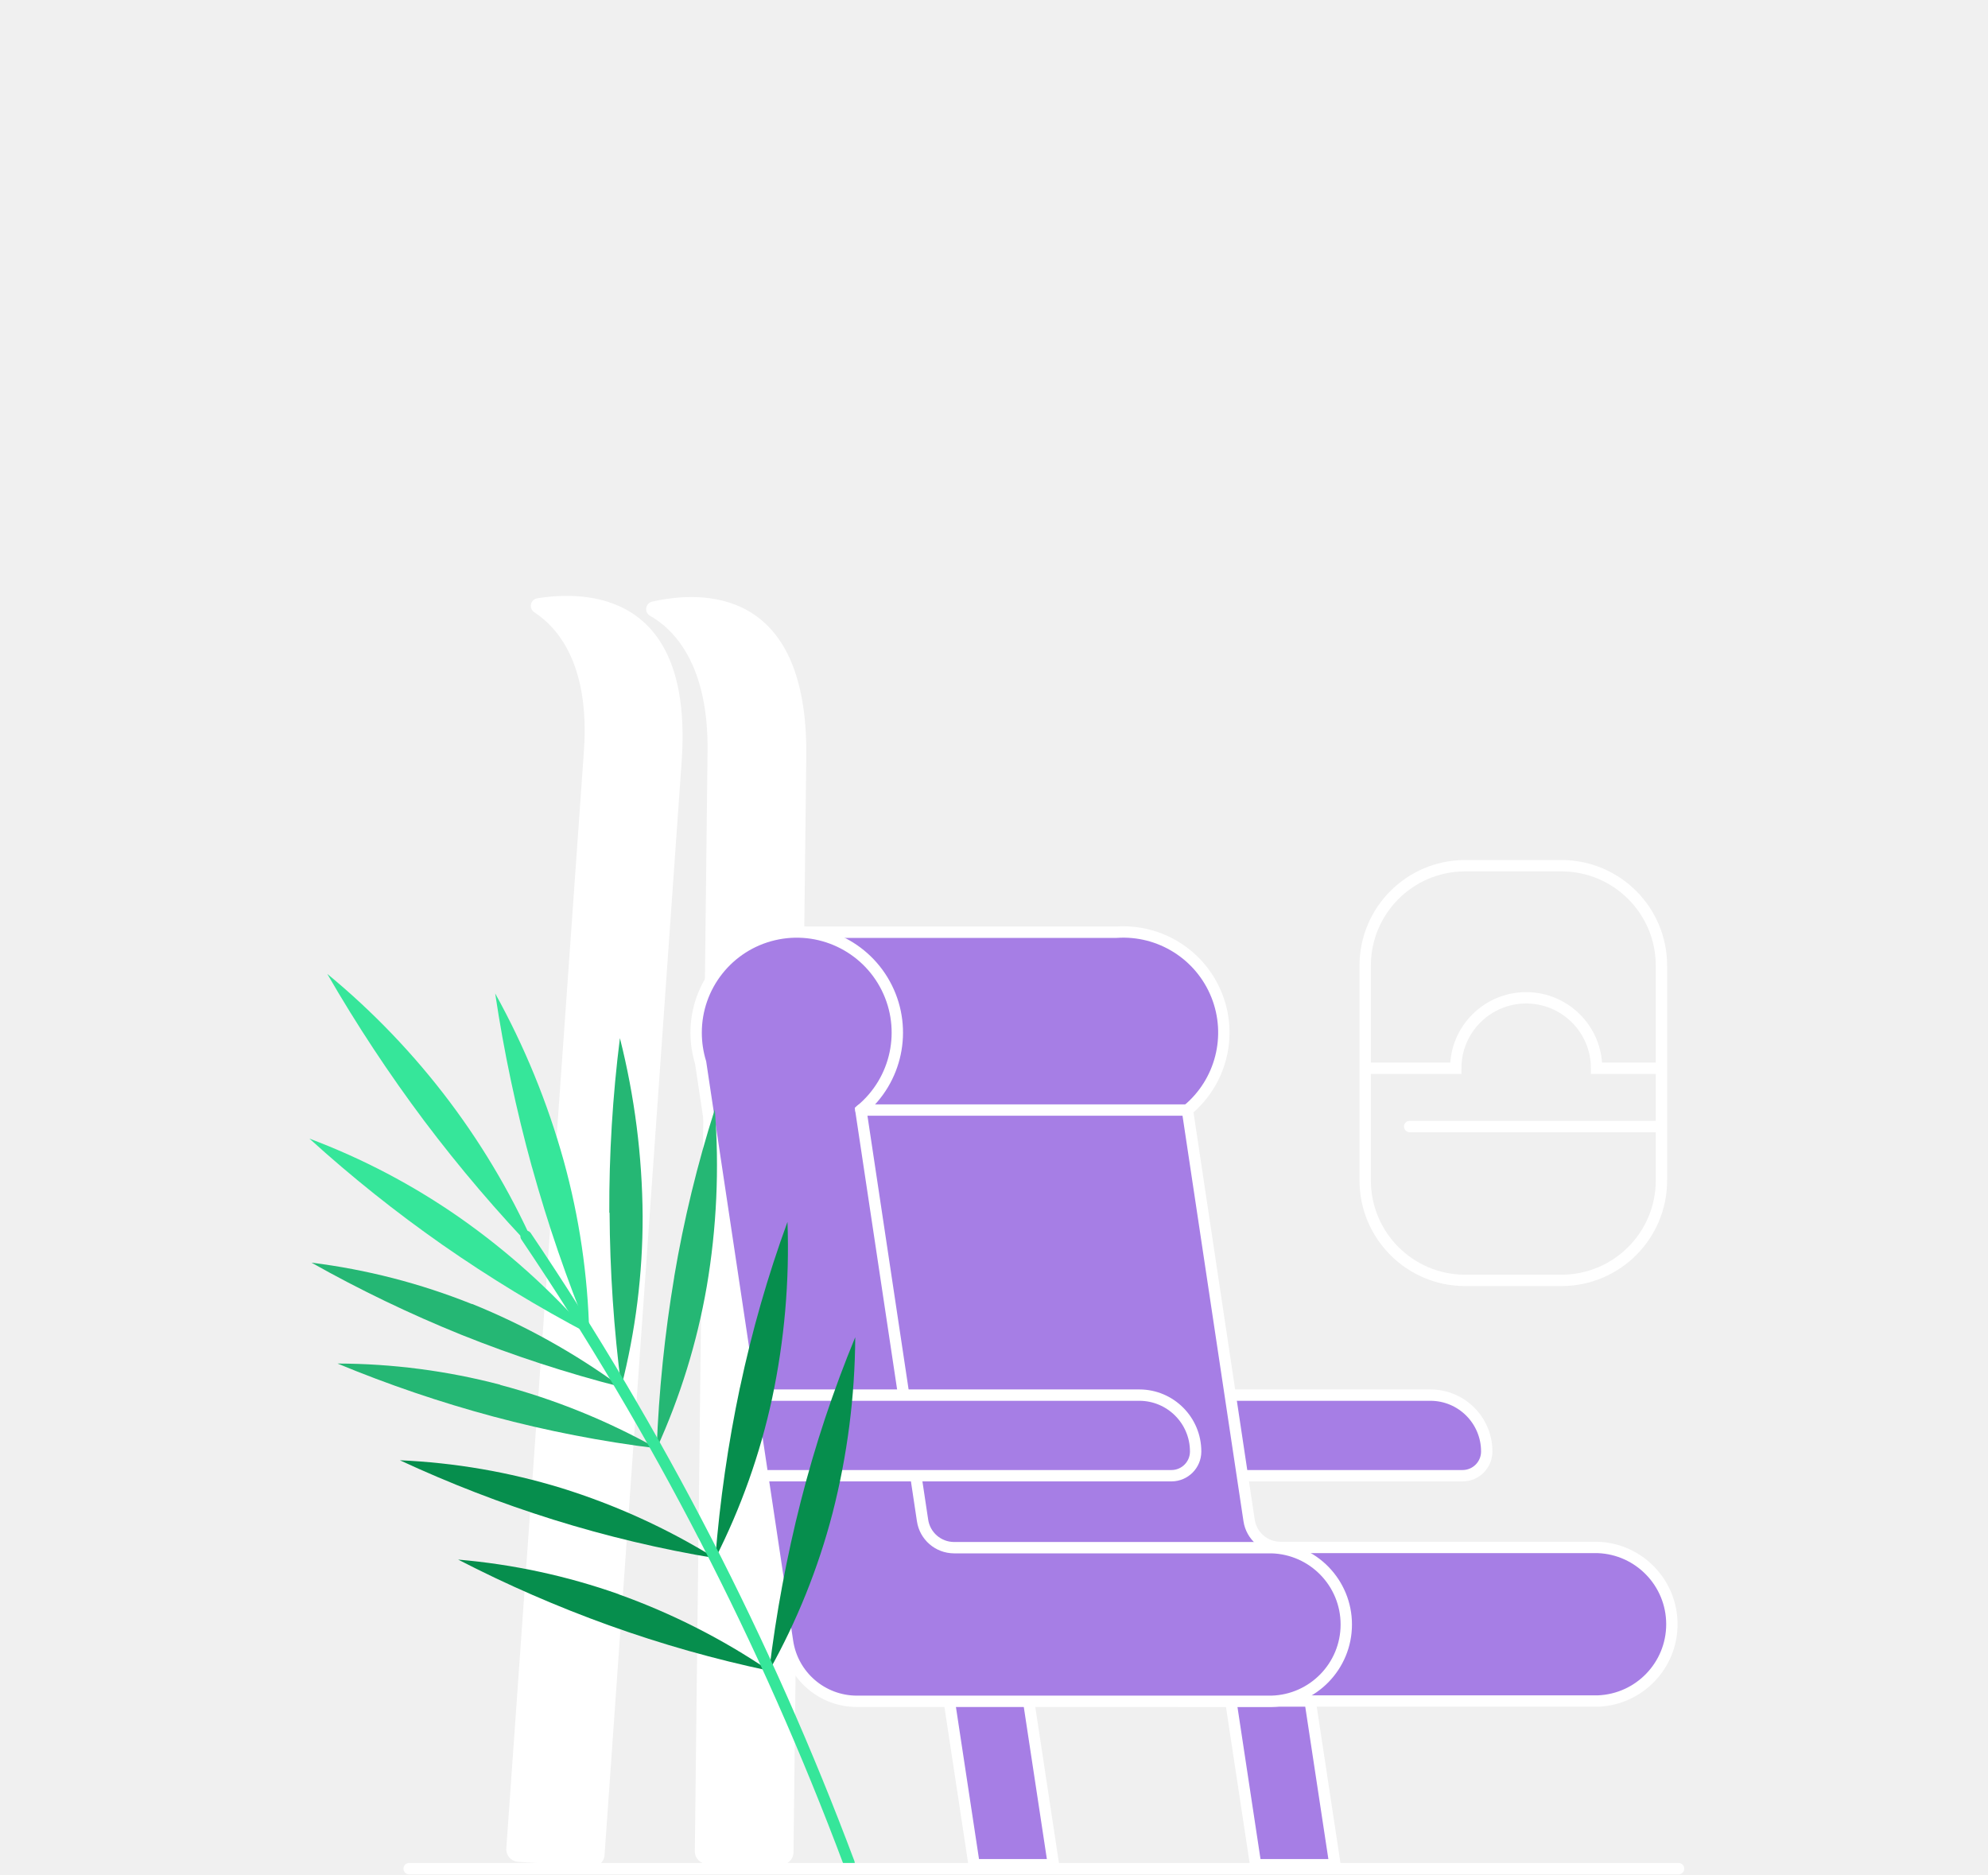
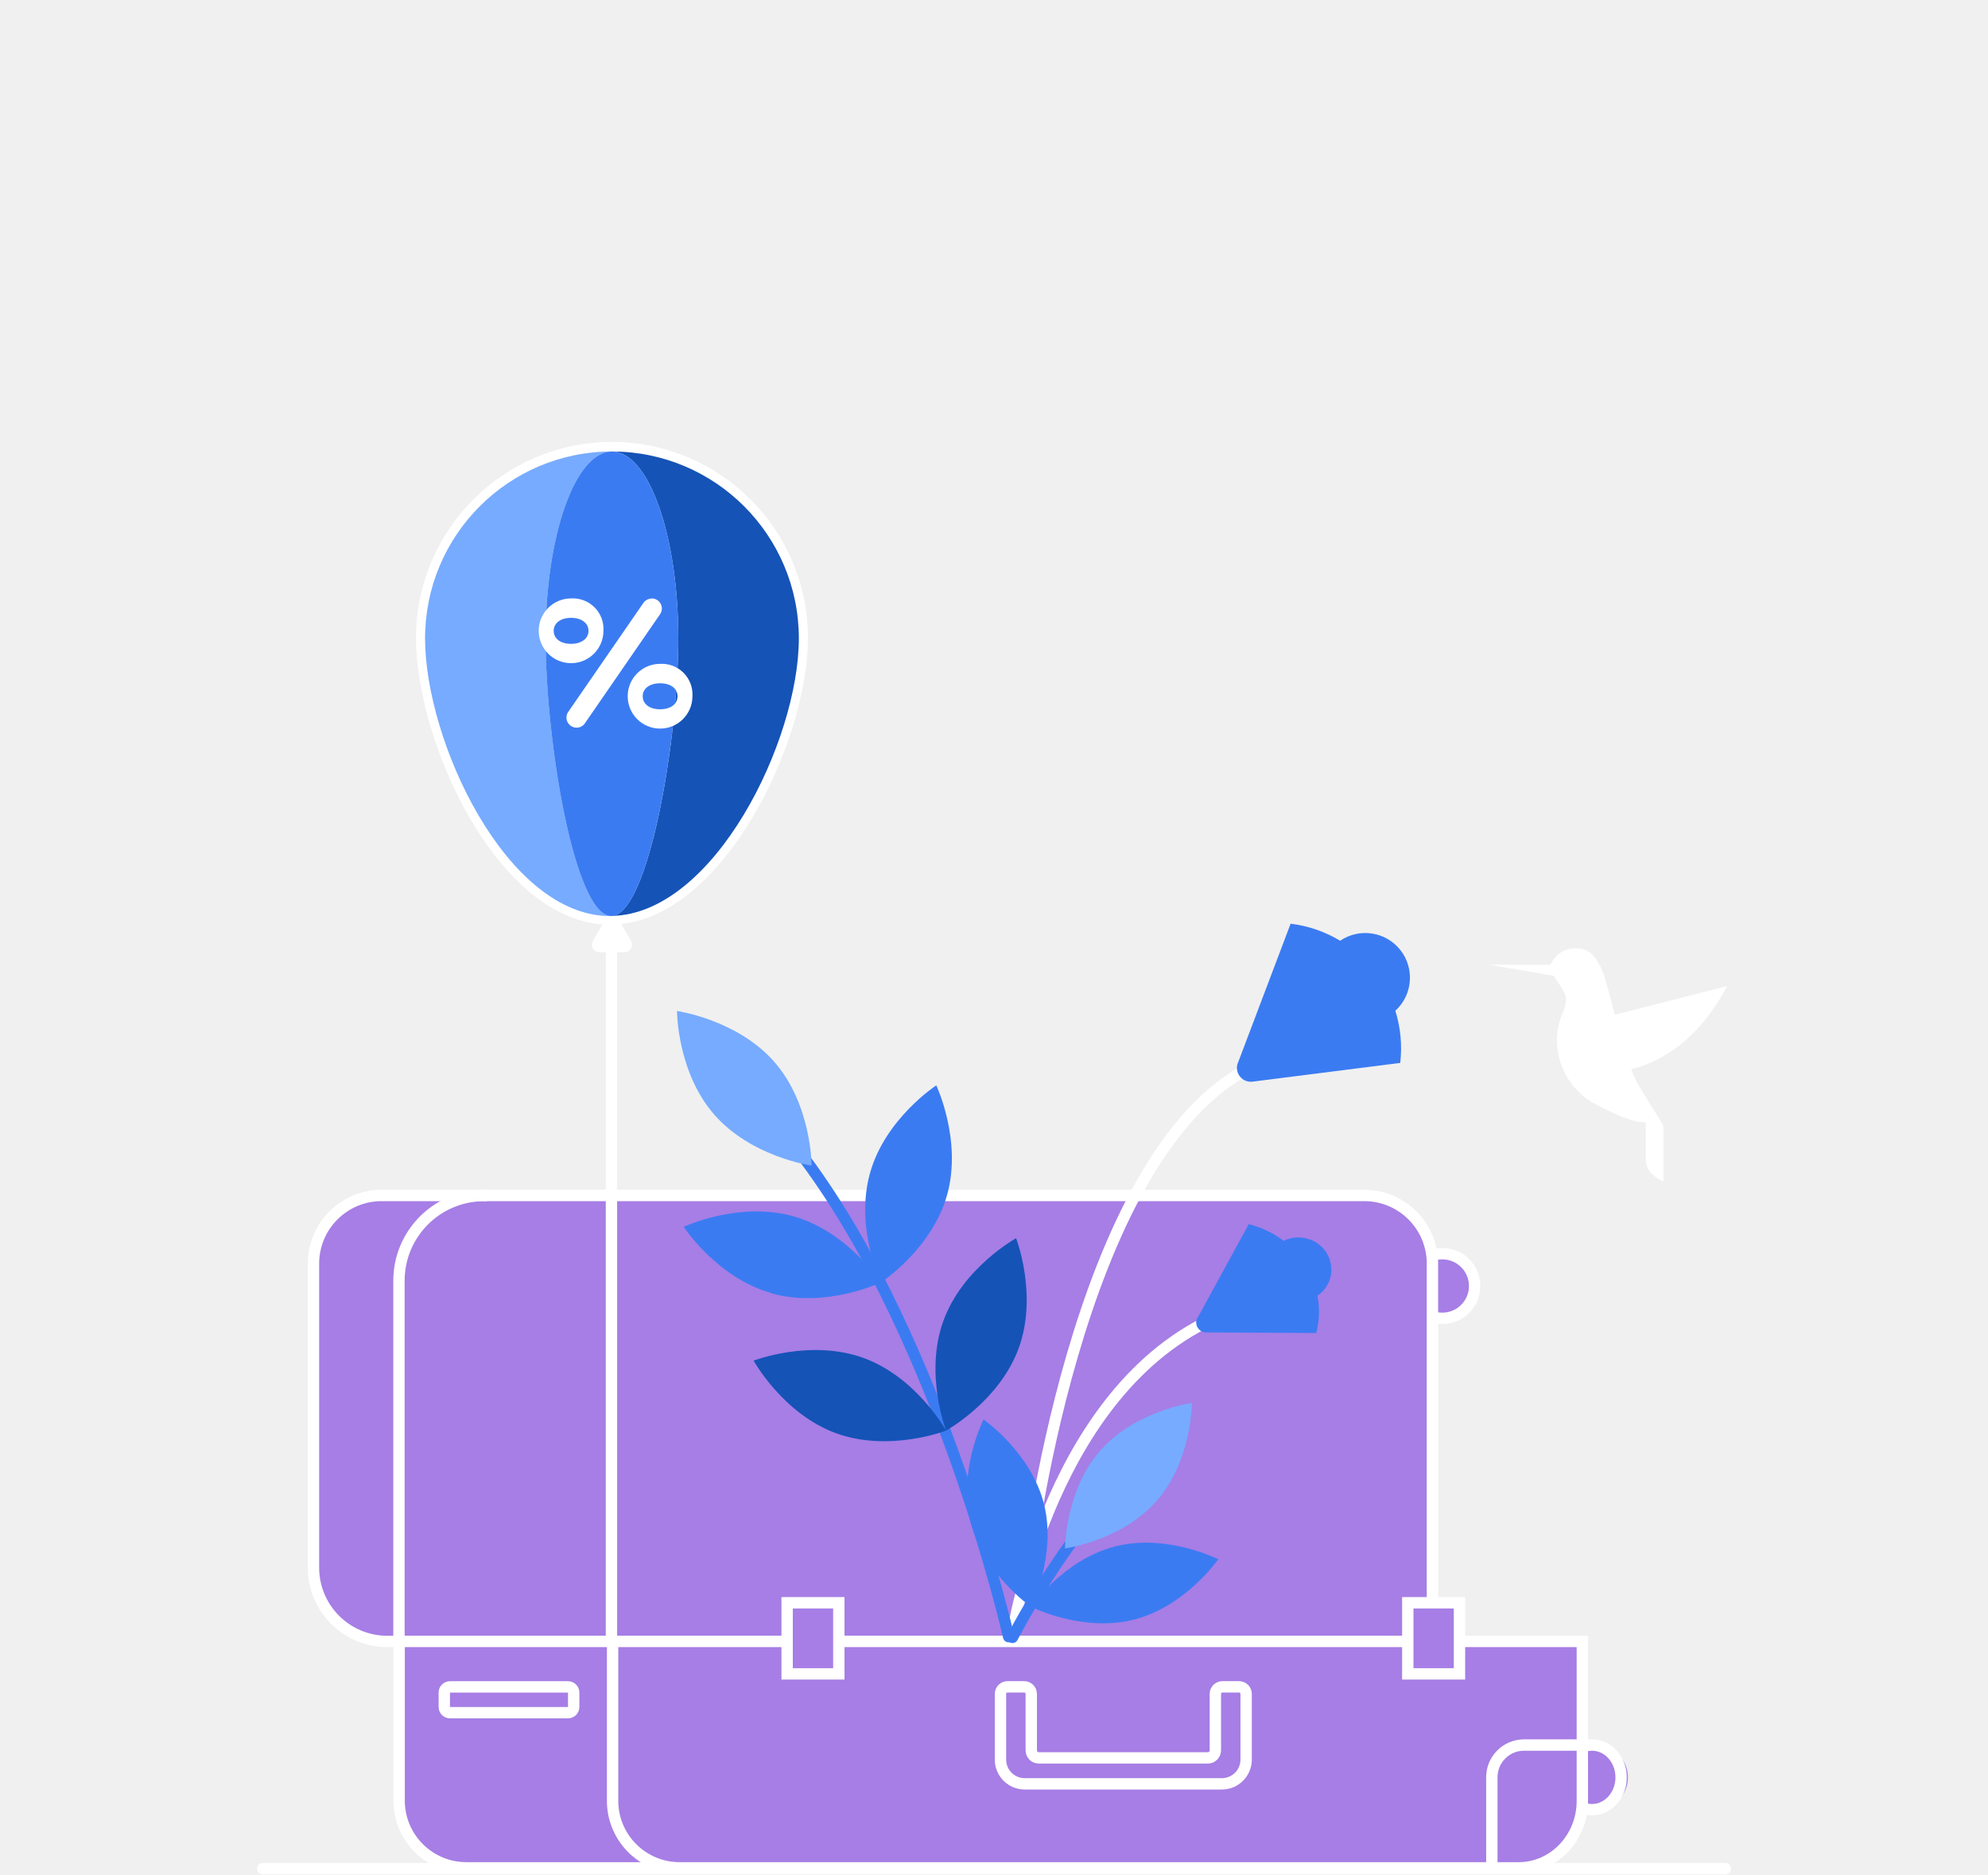
<svg xmlns="http://www.w3.org/2000/svg" viewBox="0 0 350 330">
-   <defs>
-     <clipPath id="window">
-       <path d="M275,225.43H257.87a17.6,17.6,0,0,1-17.52-17.58V170a17.6,17.6,0,0,1,17.52-17.58H275A17.6,17.6,0,0,1,292.51,170v37.83A17.61,17.61,0,0,1,275,225.43Z" />
-     </clipPath>
-   </defs>
  <g>
-     <path d="M91.14,327.79a2.2,2.2,0,0,1-2-2.36l13.66-193.17c1.1-15.49-4.8-21.92-8.75-24.47a1.35,1.35,0,0,1,.53-2.45C103,104,122.18,104,120,134.19L106.43,326.67a2.2,2.2,0,0,1-2.35,2Z" fill="#fff" />
-     <path d="M124.5,328.17a2.2,2.2,0,0,1-2.17-2.23l2.24-193.63c0.19-15.53-6.07-21.61-10.16-23.91a1.35,1.35,0,0,1,.39-2.47c8.36-1.9,27.49-3,27.15,27.28l-2.25,192.93a2.2,2.2,0,0,1-2.22,2.18Z" fill="#fff" />
+     <path d="M253.93,232.11a5.69,5.69,0,1,0-5.69-5.69,5.69,5.69,0,0,0,5.69,5.69" fill="#a67ee5" />
+     <circle cx="253.93" cy="226.42" r="5.69" fill="none" stroke="#fff" stroke-miterlimit="10" stroke-width="2" />
+     <path d="M240.3,210.48H67.19a12,12,0,0,0-12,11.9V276a13,13,0,0,0,13,13h184V222.38a12,12,0,0,0-11.94-11.9" fill="#a67ee5" />
+     <path d="M240.3,210.48H67.19a12,12,0,0,0-12,11.9V276a13,13,0,0,0,13,13h184V222.38A12,12,0,0,0,240.3,210.48Z" fill="none" stroke="#fff" stroke-miterlimit="10" stroke-width="2" />
+     <path d="M70.24,289V225.49a15,15,0,0,1,15-15h0.5" fill="none" stroke="#fff" stroke-width="2" />
  </g>
  <g>
-     <path d="M275,225.43H257.87a17.6,17.6,0,0,1-17.52-17.58V170a17.6,17.6,0,0,1,17.52-17.58H275A17.6,17.6,0,0,1,292.51,170v37.83A17.61,17.61,0,0,1,275,225.43Z" fill="none" stroke="#fff" stroke-width="2" />
-   </g>
-   <g clip-path="url(#window)">
-     <g transform="translate(220 160)">
-       <line x1="28.18" y1="38.34" x2="91.09" y2="38.34" fill="none" stroke="#fff" stroke-linecap="round" stroke-miterlimit="10" stroke-width="2" />
-       <path d="M41.77,97.54H77.06a12.4,12.4,0,1,1,24.8,0h17.93" transform="translate(-40.77 -69.46)" fill="none" stroke="#fff" stroke-linecap="round" stroke-miterlimit="10" stroke-width="2" />
-       <line x1="218.19" y1="23.72" x2="257.97" y2="23.72" fill="none" stroke="#fff" stroke-linecap="round" stroke-miterlimit="10" stroke-width="2" />
-       <path d="M278.75,82.91H251.39a12.4,12.4,0,1,0-24.8,0H208.65" transform="translate(-40.77 -69.46)" fill="none" stroke="#fff" stroke-linecap="round" stroke-miterlimit="10" stroke-width="2" />
-       <line x1="246.24" y1="13.45" x2="268.43" y2="13.45" fill="none" stroke="#fff" stroke-linecap="round" stroke-miterlimit="10" stroke-width="2" />
-     </g>
+     <path d="M180.73,277.8s8.3-74.59,39.71-90" fill="none" stroke="#fff" stroke-linecap="round" stroke-linejoin="round" stroke-width="2" />
+     <path d="M217.95,187.12l9.27-24.49a22,22,0,0,1,8.72,3,7.87,7.87,0,0,1,9.72,12.33,22.14,22.14,0,0,1,.86,9.18l-26,3.3a2.45,2.45,0,0,1-2.6-3.29" fill="#3b7bf2" />
+     <path d="M178.24,287.63s6.89-44.68,37.95-56.53" fill="none" stroke="#fff" stroke-linecap="round" stroke-linejoin="round" stroke-width="2" />
+     <path d="M210.85,232l9-16.47a16.66,16.66,0,0,1,6.13,2.93,5.93,5.93,0,0,1,4-.42,5.67,5.67,0,0,1,4.26,6.85,5.54,5.54,0,0,1-2.29,3.23,15.1,15.1,0,0,1-.21,6.58l-19.34-.11a1.76,1.76,0,0,1-1.6-2.58" fill="#3b7bf2" />
  </g>
  <g>
-     <path d="M257.5,259.82H196.76V245.63h55.09a9.92,9.92,0,0,1,9.9,9.93,4.26,4.26,0,0,1-4.25,4.25" fill="#a67ee5" />
-     <path d="M257.5,259.82H196.76V245.63h55.09a9.92,9.92,0,0,1,9.9,9.93A4.26,4.26,0,0,1,257.5,259.82Z" fill="none" stroke="#fff" stroke-miterlimit="10" stroke-width="2" />
-     <polygon points="185.47 328.31 171.5 328.31 165.19 286.72 179.16 286.72 185.47 328.31" fill="#a67ee5" />
-     <polygon points="185.47 328.31 171.5 328.31 165.19 286.72 179.16 286.72 185.47 328.31" fill="none" stroke="#fff" stroke-miterlimit="10" stroke-width="2" />
-     <polygon points="235.03 328.31 221.06 328.31 214.76 286.72 228.72 286.72 235.03 328.31" fill="#a67ee5" />
-     <polygon points="235.03 328.31 221.06 328.31 214.76 286.72 228.72 286.72 235.03 328.31" fill="none" stroke="#fff" stroke-miterlimit="10" stroke-width="2" />
-     <path d="M281.33,272.45H225.44a5.59,5.59,0,0,1-5.53-4.77l-10.86-72.24a17.71,17.71,0,0,0-12.49-31.31H141.48L141.16,267l15.77,23.35,47.19,8.39a12.3,12.3,0,0,0,4.22.75h73a13.53,13.53,0,0,0,0-27.06" fill="#a67ee5" />
-     <path d="M281.33,272.45H225.44a5.59,5.59,0,0,1-5.53-4.77l-10.86-72.24a17.71,17.71,0,0,0-12.49-31.31H141.48L141.16,267l15.77,23.35,47.19,8.39a12.3,12.3,0,0,0,4.22.75h73A13.53,13.53,0,0,0,281.33,272.45Z" fill="none" stroke="#fff" stroke-miterlimit="10" stroke-width="2" />
-     <path d="M162.42,267.69l-10.86-72.24a17.71,17.71,0,1,0-29-13.61,18,18,0,0,0,.79,5.25L138.65,289a12.36,12.36,0,0,0,12.21,10.54h73a13.53,13.53,0,0,0,0-27.05H167.95a5.62,5.62,0,0,1-5.53-4.78" fill="#a67ee5" />
-     <path d="M162.42,267.69l-10.86-72.24a17.71,17.71,0,1,0-29-13.61,18,18,0,0,0,.79,5.25L138.65,289a12.36,12.36,0,0,0,12.21,10.54h73a13.53,13.53,0,0,0,0-27.05H167.95A5.62,5.62,0,0,1,162.42,267.69Z" fill="none" stroke="#fff" stroke-miterlimit="10" stroke-width="2" />
-     <path d="M206.26,259.82h-72l-2.13-14.19H200.6a9.92,9.92,0,0,1,9.9,9.93,4.26,4.26,0,0,1-4.25,4.25" fill="#a67ee5" />
-     <path d="M206.26,259.82h-72l-2.13-14.19H200.6a9.92,9.92,0,0,1,9.9,9.93A4.26,4.26,0,0,1,206.26,259.82Z" fill="none" stroke="#fff" stroke-miterlimit="10" stroke-width="2" />
-     <line x1="151.57" y1="195.44" x2="209.05" y2="195.44" fill="none" stroke="#fff" stroke-linecap="round" stroke-miterlimit="10" stroke-width="2" />
+     <path d="M106.58,161.87l-2.19,3.79a1.34,1.34,0,0,0,1.17,2h4.37a1.34,1.34,0,0,0,1.16-2l-2.18-3.79a1.35,1.35,0,0,0-2.33,0" fill="#fff" />
+     <path d="M107.74,79.42a32.91,32.91,0,0,1,32.9,32.89c0,18.17-15.09,48.89-33.25,48.89s-32.55-30.73-32.55-48.89a32.91,32.91,0,0,1,32.9-32.89m0-1.61a34.54,34.54,0,0,0-34.5,34.5c0,9.51,3.8,22.1,9.68,32.07,7,11.88,15.68,18.42,24.46,18.42s17.6-6.54,24.81-18.4c6.1-10,10.05-22.64,10.05-32.09a34.54,34.54,0,0,0-34.5-34.5" fill="#fff" />
+     <path d="M96.06,112.39c0-18.16,5.23-32.89,11.68-32.89a32.91,32.91,0,0,0-32.9,32.89c0,18.17,14.38,48.89,32.55,48.89h0.17c-6.43-.19-11.5-30.77-11.5-48.89" fill="#76abff" />
+     <path d="M140.64,112.39a32.91,32.91,0,0,0-32.9-32.89c6.45,0,11.68,14.73,11.68,32.89s-5.29,48.48-11.68,48.87c18-.39,32.9-30.82,32.9-48.87" fill="#1553b7" />
+     <path d="M119.42,112.39c0-18.16-5.23-32.89-11.68-32.89S96.06,94.23,96.06,112.39s5.07,48.69,11.5,48.89h0.18c6.39-.4,11.68-30.83,11.68-48.88" fill="#3b7bf2" />
+     <path d="M100.54,105.36a5.7,5.7,0,1,0,5.7,5.7,5.39,5.39,0,0,0-5.7-5.7m0,8c-1.86,0-3.06-.93-3.06-2.29s1.21-2.29,3.06-2.29,3.07,0.93,3.07,2.29-1.25,2.29-3.07,2.29" fill="#fff" />
+     <path d="M114.74,105.36a1.78,1.78,0,0,1,1.46,2.8L102.87,127.5a1.79,1.79,0,0,1-2.94-2l13.34-19.34a1.77,1.77,0,0,1,1.47-.77" fill="#fff" />
+     <path d="M116.21,116.88a5.7,5.7,0,1,0,5.7,5.7,5.4,5.4,0,0,0-5.7-5.7m0,8c-1.86,0-3.06-.93-3.06-2.29s1.21-2.29,3.06-2.29,3.07,0.9,3.07,2.29-1.21,2.29-3.07,2.29" fill="#fff" />
+   </g>
+   <line x1="107.65" y1="166.71" x2="107.65" y2="289.02" fill="none" stroke="#fff" stroke-linecap="round" stroke-miterlimit="10" stroke-width="2" />
+   <g>
+     <path d="M280.29,318.62a5.72,5.72,0,1,0-5.12-5.69,5.43,5.43,0,0,0,5.12,5.69" fill="#a67ee5" />
+     <ellipse cx="280.29" cy="312.93" rx="5.12" ry="5.69" fill="none" stroke="#fff" stroke-miterlimit="10" stroke-width="2" />
+     <path d="M230.22,328.86h-148a11.85,11.85,0,0,1-11.95-11.67V289H242.16v28.17a11.84,11.84,0,0,1-11.94,11.67" fill="#a67ee5" />
+     <path d="M230.22,328.86h-148a11.85,11.85,0,0,1-11.95-11.67V289H242.16v28.17A11.84,11.84,0,0,1,230.22,328.86Z" fill="none" stroke="#fff" stroke-miterlimit="10" stroke-width="2" />
+     <path d="M266.72,328.86h-147a11.81,11.81,0,0,1-11.87-11.67V289H278.58v28.17a11.79,11.79,0,0,1-11.86,11.67" fill="#a67ee5" />
+     <path d="M266.72,328.86h-147a11.81,11.81,0,0,1-11.87-11.67V289H278.58v28.17A11.79,11.79,0,0,1,266.72,328.86Z" fill="none" stroke="#fff" stroke-miterlimit="10" stroke-width="2" />
+     <path d="M215,314.07H180.49a4.27,4.27,0,0,1-4.35-4.16V298.21a1.24,1.24,0,0,1,1.27-1.22h2.88a1.25,1.25,0,0,1,1.27,1.22v10a1.33,1.33,0,0,0,1.35,1.29h29.71a1.33,1.33,0,0,0,1.35-1.29v-10a1.24,1.24,0,0,1,1.27-1.22h2.88a1.25,1.25,0,0,1,1.27,1.22V309.9a4.27,4.27,0,0,1-4.35,4.16" fill="#a67ee5" />
+     <path d="M215,314.07H180.49a4.27,4.27,0,0,1-4.35-4.16V298.21a1.24,1.24,0,0,1,1.27-1.22h2.88a1.25,1.25,0,0,1,1.27,1.22v10a1.33,1.33,0,0,0,1.35,1.29h29.71a1.33,1.33,0,0,0,1.35-1.29v-10a1.24,1.24,0,0,1,1.27-1.22h2.88a1.25,1.25,0,0,1,1.27,1.22V309.9A4.27,4.27,0,0,1,215,314.07Z" fill="none" stroke="#fff" stroke-miterlimit="10" stroke-width="2" />
+     <rect x="138.58" y="282.19" width="9.1" height="12.52" fill="#a67ee5" />
+     <rect x="138.58" y="282.19" width="9.1" height="12.52" fill="none" stroke="#fff" stroke-miterlimit="10" stroke-width="2" />
+     <rect x="247.85" y="282.19" width="9.1" height="12.52" fill="#a67ee5" />
+     <rect x="247.85" y="282.19" width="9.1" height="12.52" fill="none" stroke="#fff" stroke-miterlimit="10" stroke-width="2" />
+     <path d="M278.58,317.11v-9.87h-10.4a5.67,5.67,0,0,0-5.53,5.8v15.82h4.73c6.16,0,11.2-5.29,11.2-11.75" fill="#a67ee5" />
+     <path d="M278.58,317.11v-9.87h-10.4a5.67,5.67,0,0,0-5.53,5.8v15.82h4.73C273.54,328.86,278.58,323.58,278.58,317.11Z" fill="none" stroke="#fff" stroke-miterlimit="10" stroke-width="2" />
+     <path d="M100,301.54H79.22a1,1,0,0,1-1-1V298a1,1,0,0,1,1-1H100a1,1,0,0,1,1,1v2.58a1,1,0,0,1-1,1" fill="#a67ee5" />
+     <path d="M100,301.54H79.22a1,1,0,0,1-1-1V298a1,1,0,0,1,1-1H100a1,1,0,0,1,1,1v2.58A1,1,0,0,1,100,301.54Z" fill="none" stroke="#fff" stroke-miterlimit="10" stroke-width="2" />
  </g>
  <g>
-     <path d="M79.18,194A131,131,0,0,1,94.77,220.9a255,255,0,0,1-20.08-23.55,259,259,0,0,1-17.07-25.88A131.72,131.72,0,0,1,79.18,194" fill="#36e69a" />
-     <path d="M80.94,214.39a127.19,127.19,0,0,1,22.8,20.49A242.09,242.09,0,0,1,77.9,219.17a235.86,235.86,0,0,1-23.42-18.7,119.82,119.82,0,0,1,26.46,13.92" fill="#36e69a" />
-     <path d="M93.66,205.48a258.38,258.38,0,0,0,10.08,29.39,125.63,125.63,0,0,0-4.5-30.52,135.9,135.9,0,0,0-12.06-29.44,260.33,260.33,0,0,0,6.47,30.57" fill="#36e69a" />
-     <path d="M107.32,213.52a250.14,250.14,0,0,0,2.06,30.67,119.93,119.93,0,0,0,3.76-30.05,131.24,131.24,0,0,0-4-31.36,238.1,238.1,0,0,0-1.87,30.74" fill="#25b774" />
-     <path d="M83.08,229.56a121.93,121.93,0,0,1,26.29,14.64A225.91,225.91,0,0,1,81.21,235a228.11,228.11,0,0,1-26.37-12.69,113.61,113.61,0,0,1,28.25,7.29" fill="#25b774" />
-     <path d="M88.06,243.83A118.11,118.11,0,0,1,115.62,255a211,211,0,0,1-28.78-5.6,220.87,220.87,0,0,1-27.42-9.33,114,114,0,0,1,28.65,3.73" fill="#25b774" />
-     <path d="M118.71,224.79a238,238,0,0,0-3.1,30.25,117.11,117.11,0,0,0,8.82-28.54,127.44,127.44,0,0,0,1.42-31.19,213.92,213.92,0,0,0-7.15,29.48" fill="#25b774" />
-     <path d="M98.86,262a118.24,118.24,0,0,1,27.07,12.34,212.3,212.3,0,0,1-28.53-6.79,220.78,220.78,0,0,1-27-10.45A114.06,114.06,0,0,1,98.86,262" fill="#068e4d" />
-     <path d="M130.27,244.29a236.56,236.56,0,0,0-4.34,30.1,116.94,116.94,0,0,0,10-28.16,127.42,127.42,0,0,0,2.71-31.1,214.43,214.43,0,0,0-8.36,29.16" fill="#068e4d" />
-     <path d="M108.9,280.69a118.21,118.21,0,0,1,26.54,13.47,213.62,213.62,0,0,1-28.23-8,221.65,221.65,0,0,1-26.55-11.57,113.82,113.82,0,0,1,28.24,6.08" fill="#068e4d" />
-     <path d="M141,264.26a236.09,236.09,0,0,0-5.58,29.9,117.46,117.46,0,0,0,11.15-27.73,127.2,127.2,0,0,0,4-31A214.24,214.24,0,0,0,141,264.26" fill="#068e4d" />
-     <path d="M92.62,217.67A529.26,529.26,0,0,1,149.48,328" fill="none" stroke="#36e69a" stroke-linecap="round" stroke-linejoin="round" stroke-width="2" />
+     <path d="M279.2,183.8A4.89,4.89,0,0,1,283,179h0l21.07-5.4c-7.78,14.84-19.18,15.07-20,15.07h0a4.9,4.9,0,0,1-4.85-4.9" fill="#fff" />
+     <path d="M262.24,169.86l10.76,0a4.65,4.65,0,0,1,4.41-2.9,3.91,3.91,0,0,1,3.48,1.76,13.39,13.39,0,0,1,1.37,2.59c0.63,1.57,4,15.8,5.89,19.16,1.1,2,4.39,7.16,4.39,7.16a2.3,2.3,0,0,1,.31,1.15V208s-3.11-1.08-3.11-3.91v-6.53c-1.91.27-6-1.65-8.33-2.88a12.82,12.82,0,0,1-6.36-6.76,12.33,12.33,0,0,1-.11-9.16,7.13,7.13,0,0,0,.79-2.91c-0.06-1.14-1.39-2.72-2.18-4.05Z" fill="#fff" />
  </g>
  <g>
-     <line x1="72.03" y1="329" x2="295.52" y2="329" fill="none" stroke="#fff" stroke-linecap="round" stroke-miterlimit="10" stroke-width="2" />
+     <path d="M141.77,204.16c24.1,32.45,35.81,84,35.81,84" fill="none" stroke="#3b7bf2" stroke-linecap="round" stroke-linejoin="round" stroke-width="2" />
+     <path d="M125.73,196.22c6.54,7.51,17.16,9,17.16,9s0-10.72-6.53-18.22-17.17-9-17.17-9,0,10.72,6.54,18.22" fill="#76abff" />
+     <path d="M153.17,206.54c-2.69,9.58,1.91,19.27,1.91,19.27s9-5.86,11.67-15.45-1.91-19.27-1.91-19.27-9,5.86-11.67,15.45" fill="#3b7bf2" />
+     <path d="M135.82,227.71c9.59,2.7,19.26-1.91,19.26-1.91s-5.86-9-15.45-11.67S120.37,216,120.37,216s5.87,9,15.45,11.67" fill="#3b7bf2" />
+     <path d="M166.1,232.52c-3.41,9.36.47,19.35,0.47,19.35s9.39-5.18,12.79-14.53S178.89,218,178.89,218s-9.39,5.18-12.79,14.53" fill="#1553b7" />
+     <path d="M147.22,252.35c9.36,3.4,19.35-.47,19.35-0.47s-5.18-9.39-14.54-12.79-19.35.47-19.35,0.47,5.18,9.39,14.54,12.79" fill="#1553b7" />
+   </g>
+   <g>
+     <path d="M183.79,264.77c2.3,9.1-2.27,18.12-2.27,18.12s-8.32-5.74-10.63-14.85,2.27-18.12,2.27-18.12,8.32,5.75,10.63,14.85" fill="#3b7bf2" />
+     <path d="M199.63,285.16c-9.11,2.31-18.12-2.27-18.12-2.27s5.74-8.32,14.85-10.63,18.12,2.27,18.12,2.27-5.75,8.32-14.85,10.63" fill="#3b7bf2" />
+     <path d="M188.56,271.67a144.15,144.15,0,0,0-10.31,16.61" fill="none" stroke="#3b7bf2" stroke-linecap="round" stroke-linejoin="round" stroke-width="2" />
+     <path d="M203.69,264.19c-6.17,7.08-16.19,8.44-16.19,8.44s0-10.11,6.16-17.18S209.85,247,209.85,247s0,10.11-6.16,17.19" fill="#76abff" />
+   </g>
+   <g>
+     <line x1="46.24" y1="329" x2="303.76" y2="329" fill="none" stroke="#fff" stroke-linecap="round" stroke-linejoin="round" stroke-width="2" />
  </g>
</svg>
